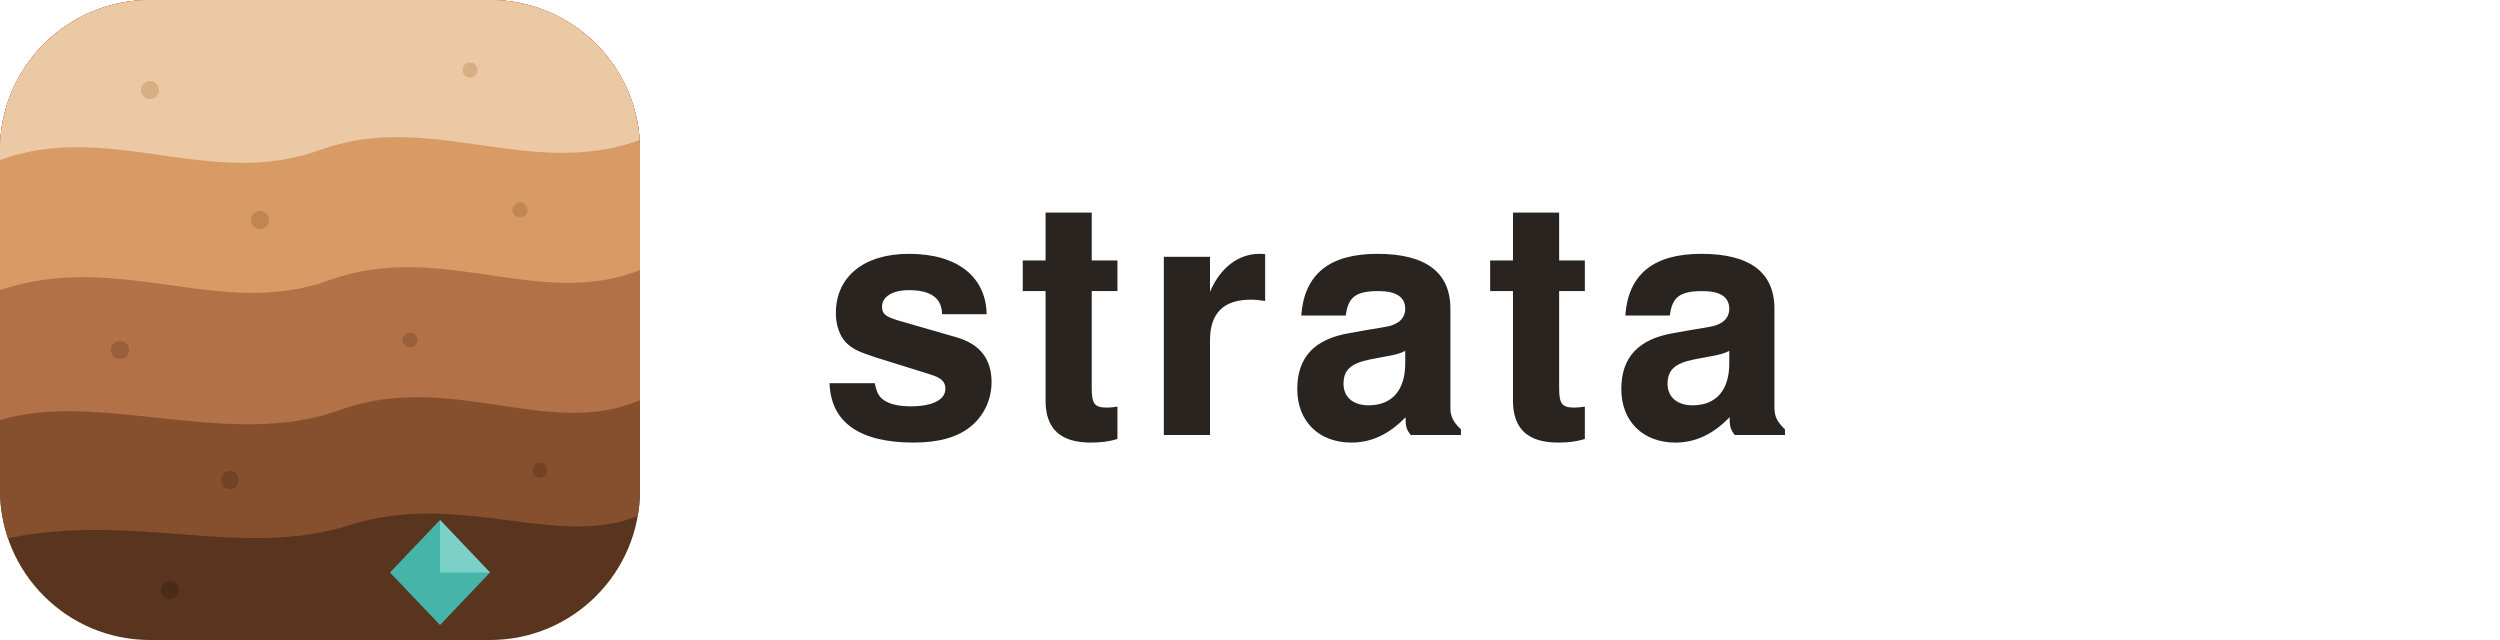
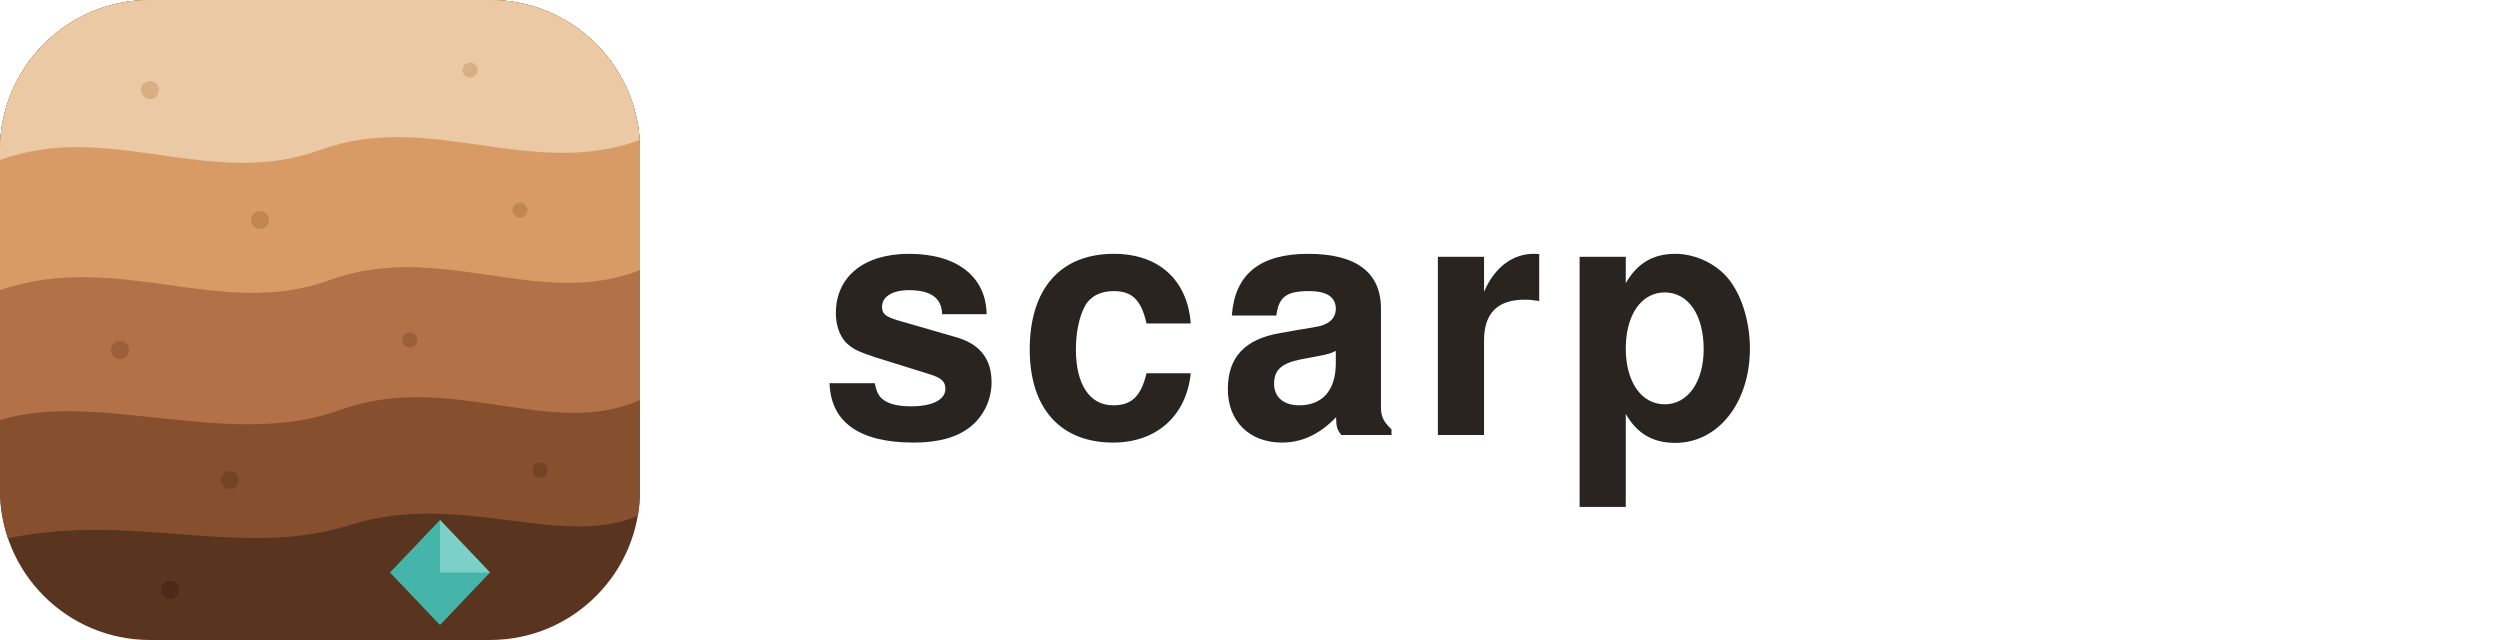
- <svg xmlns="http://www.w3.org/2000/svg" viewBox="0 0 500 128" role="img" aria-label="Strata">
+ <svg xmlns="http://www.w3.org/2000/svg" viewBox="0 0 500 128" role="img" aria-label="Scarp">
  <defs>
    <clipPath id="tile">
      <rect x="0" y="0" width="128" height="128" rx="30" />
    </clipPath>
  </defs>
  <g clip-path="url(#tile)">
    <rect x="0" y="0" width="128" height="128" fill="#59351F" />
    <path d="M0,108 C26,102 48,112 70,105 C92,98 112,110 128,103 L128,0 L0,0 Z" fill="#86502F" />
    <path d="M0,84 C20,78 46,90 68,82 C90,74 110,88 128,80 L128,0 L0,0 Z" fill="#B37147" />
    <path d="M0,58 C24,50 44,64 66,56 C88,48 108,62 128,54 L128,0 L0,0 Z" fill="#D89B66" />
    <path d="M0,32 C22,24 42,38 64,30 C86,22 106,36 128,28 L128,0 L0,0 Z" fill="#EAC9A4" />
    <circle cx="30" cy="18" r="1.8" fill="#D8AF83" />
    <circle cx="94" cy="14" r="1.5" fill="#D8AF83" />
    <circle cx="52" cy="44" r="1.8" fill="#C08752" />
    <circle cx="104" cy="42" r="1.5" fill="#C08752" />
    <circle cx="24" cy="70" r="1.8" fill="#9C5F3B" />
    <circle cx="82" cy="68" r="1.5" fill="#9C5F3B" />
    <circle cx="46" cy="96" r="1.8" fill="#744225" />
    <circle cx="108" cy="94" r="1.5" fill="#744225" />
    <circle cx="34" cy="118" r="1.8" fill="#4A2B18" />
    <g>
      <path d="M88,104 L98,114.5 L88,125 L78,114.5 Z" fill="#45B5AA" />
      <path d="M88,104 L98,114.5 L88,114.5 Z" fill="#7BD0C8" />
    </g>
  </g>
-   <text x="164" y="87" font-family="ui-sans-serif, -apple-system, 'Segoe UI', Helvetica, Arial, sans-serif" font-size="66" font-weight="600" letter-spacing="3" fill="#292420">strata</text>
+   <text x="164" y="87" font-family="ui-sans-serif, -apple-system, 'Segoe UI', Helvetica, Arial, sans-serif" font-size="66" font-weight="600" letter-spacing="3" fill="#292420">scarp</text>
</svg>
